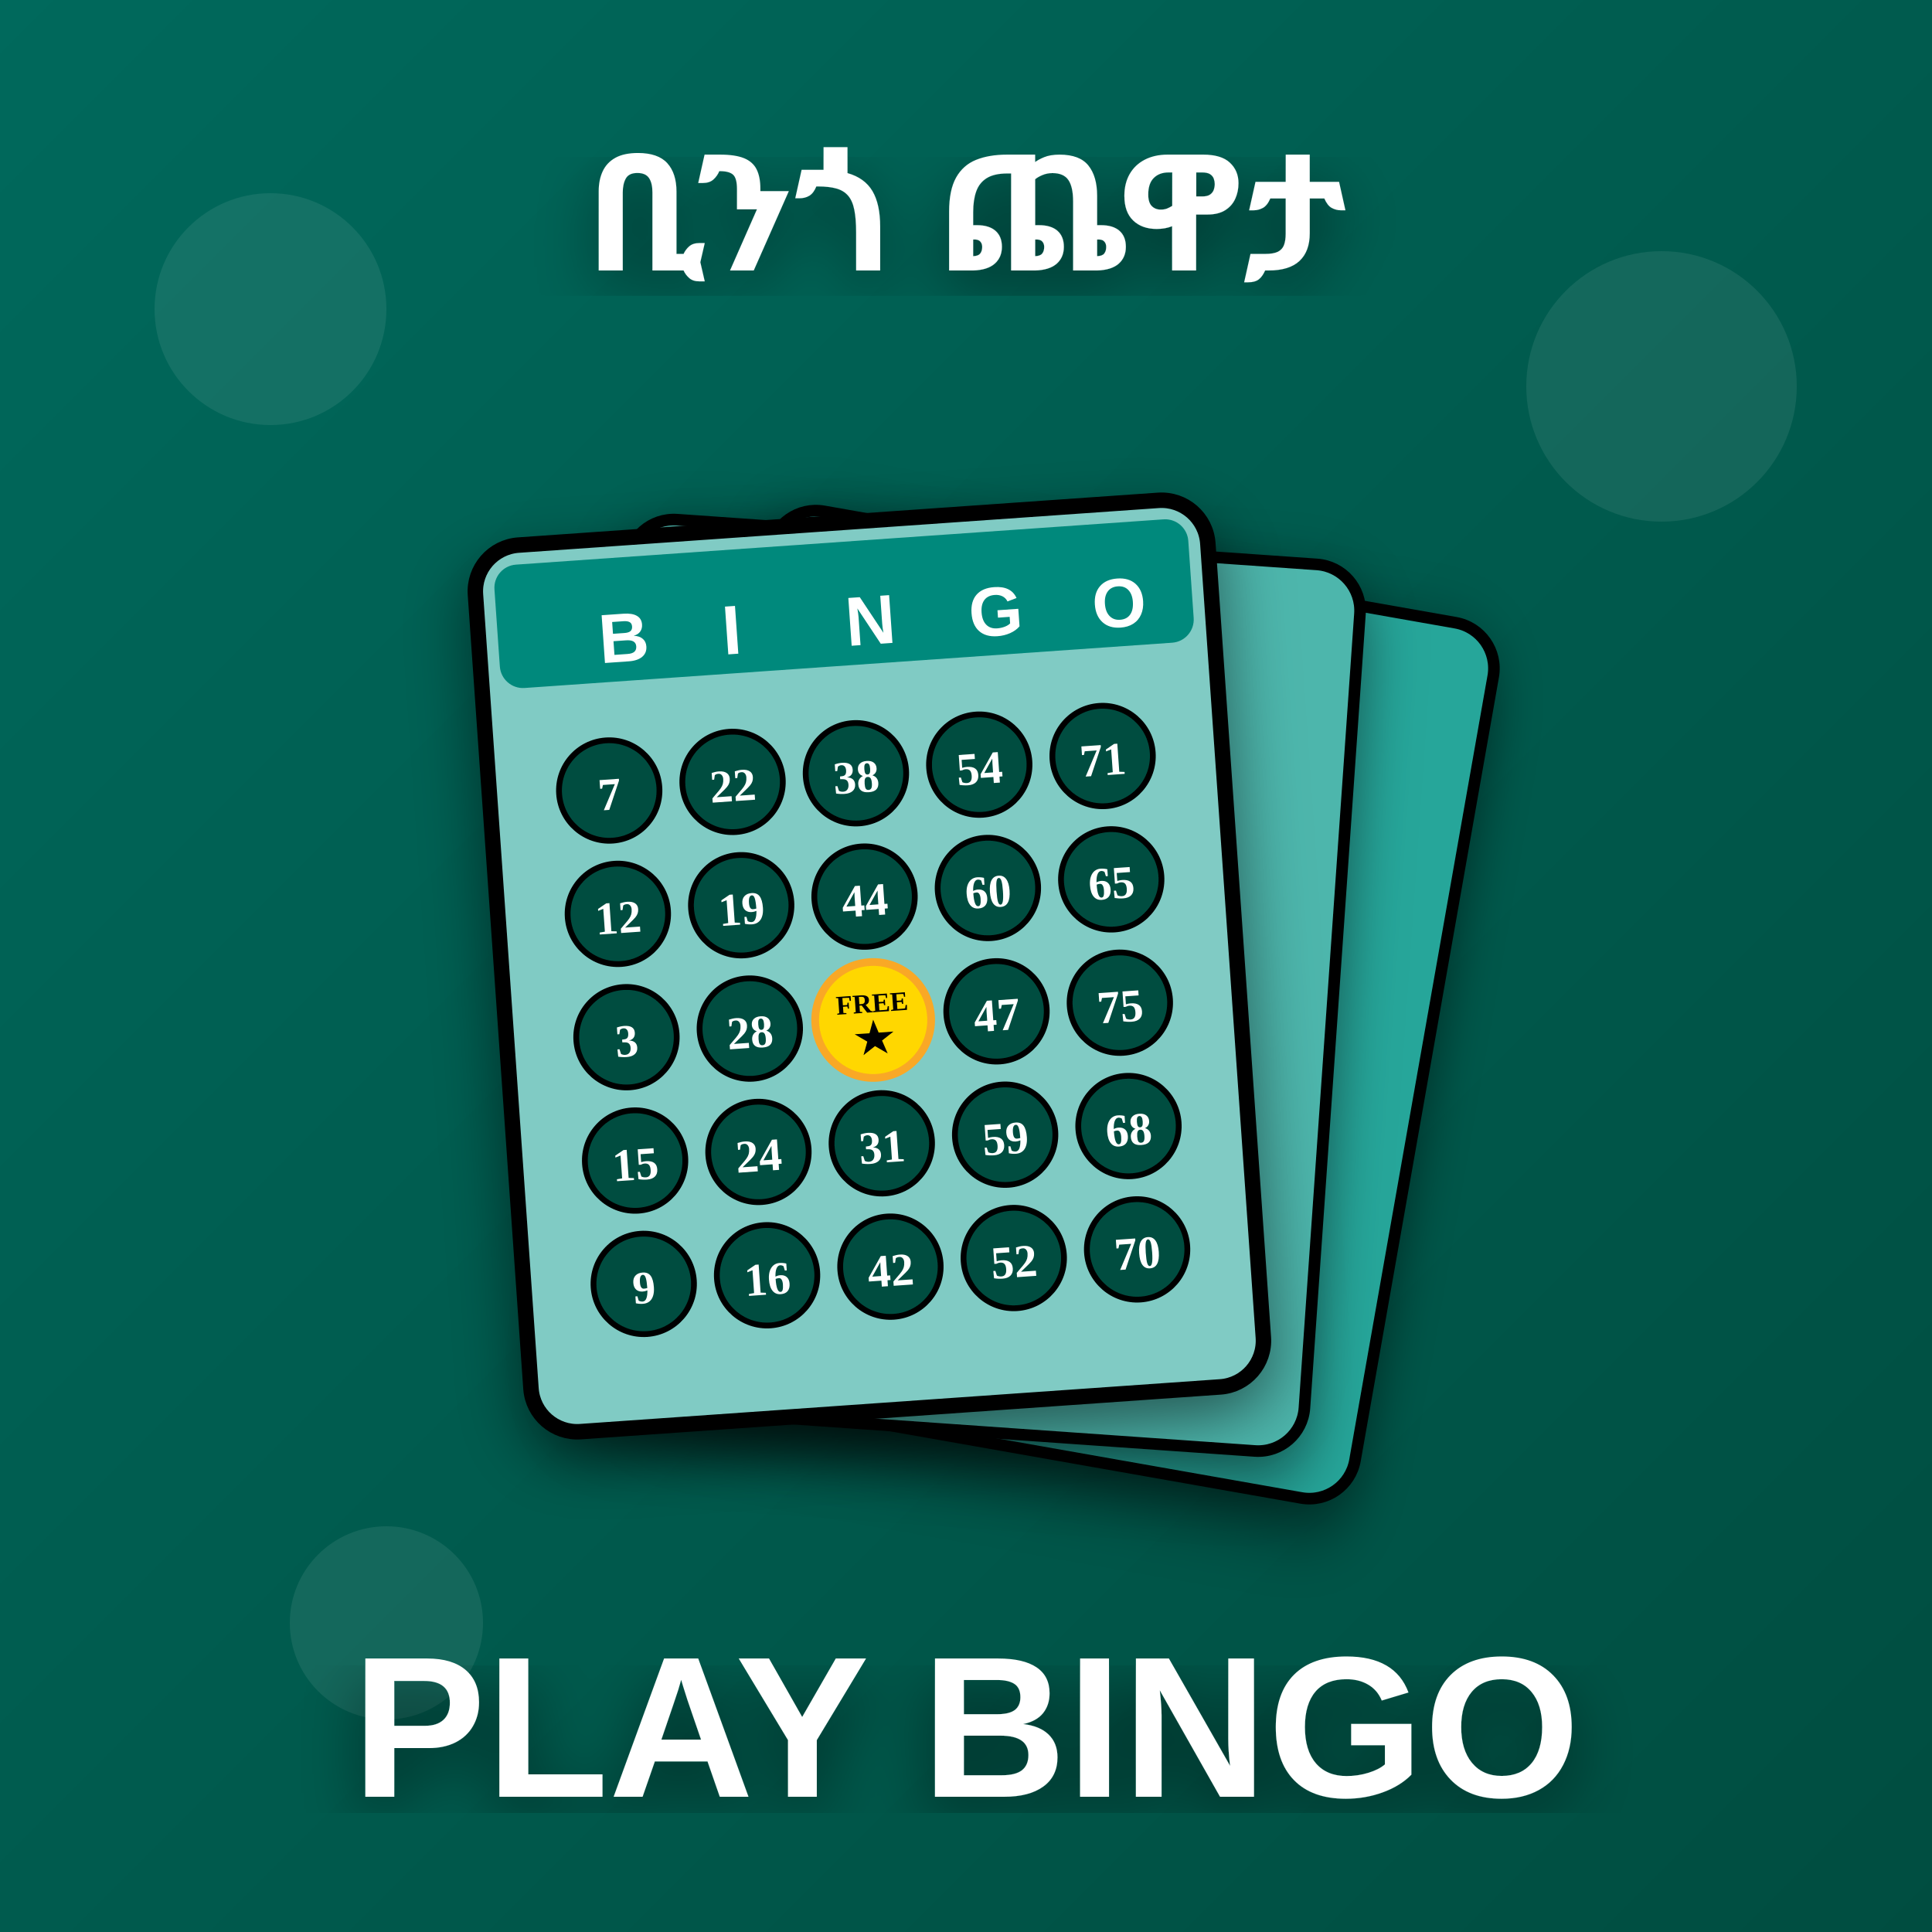
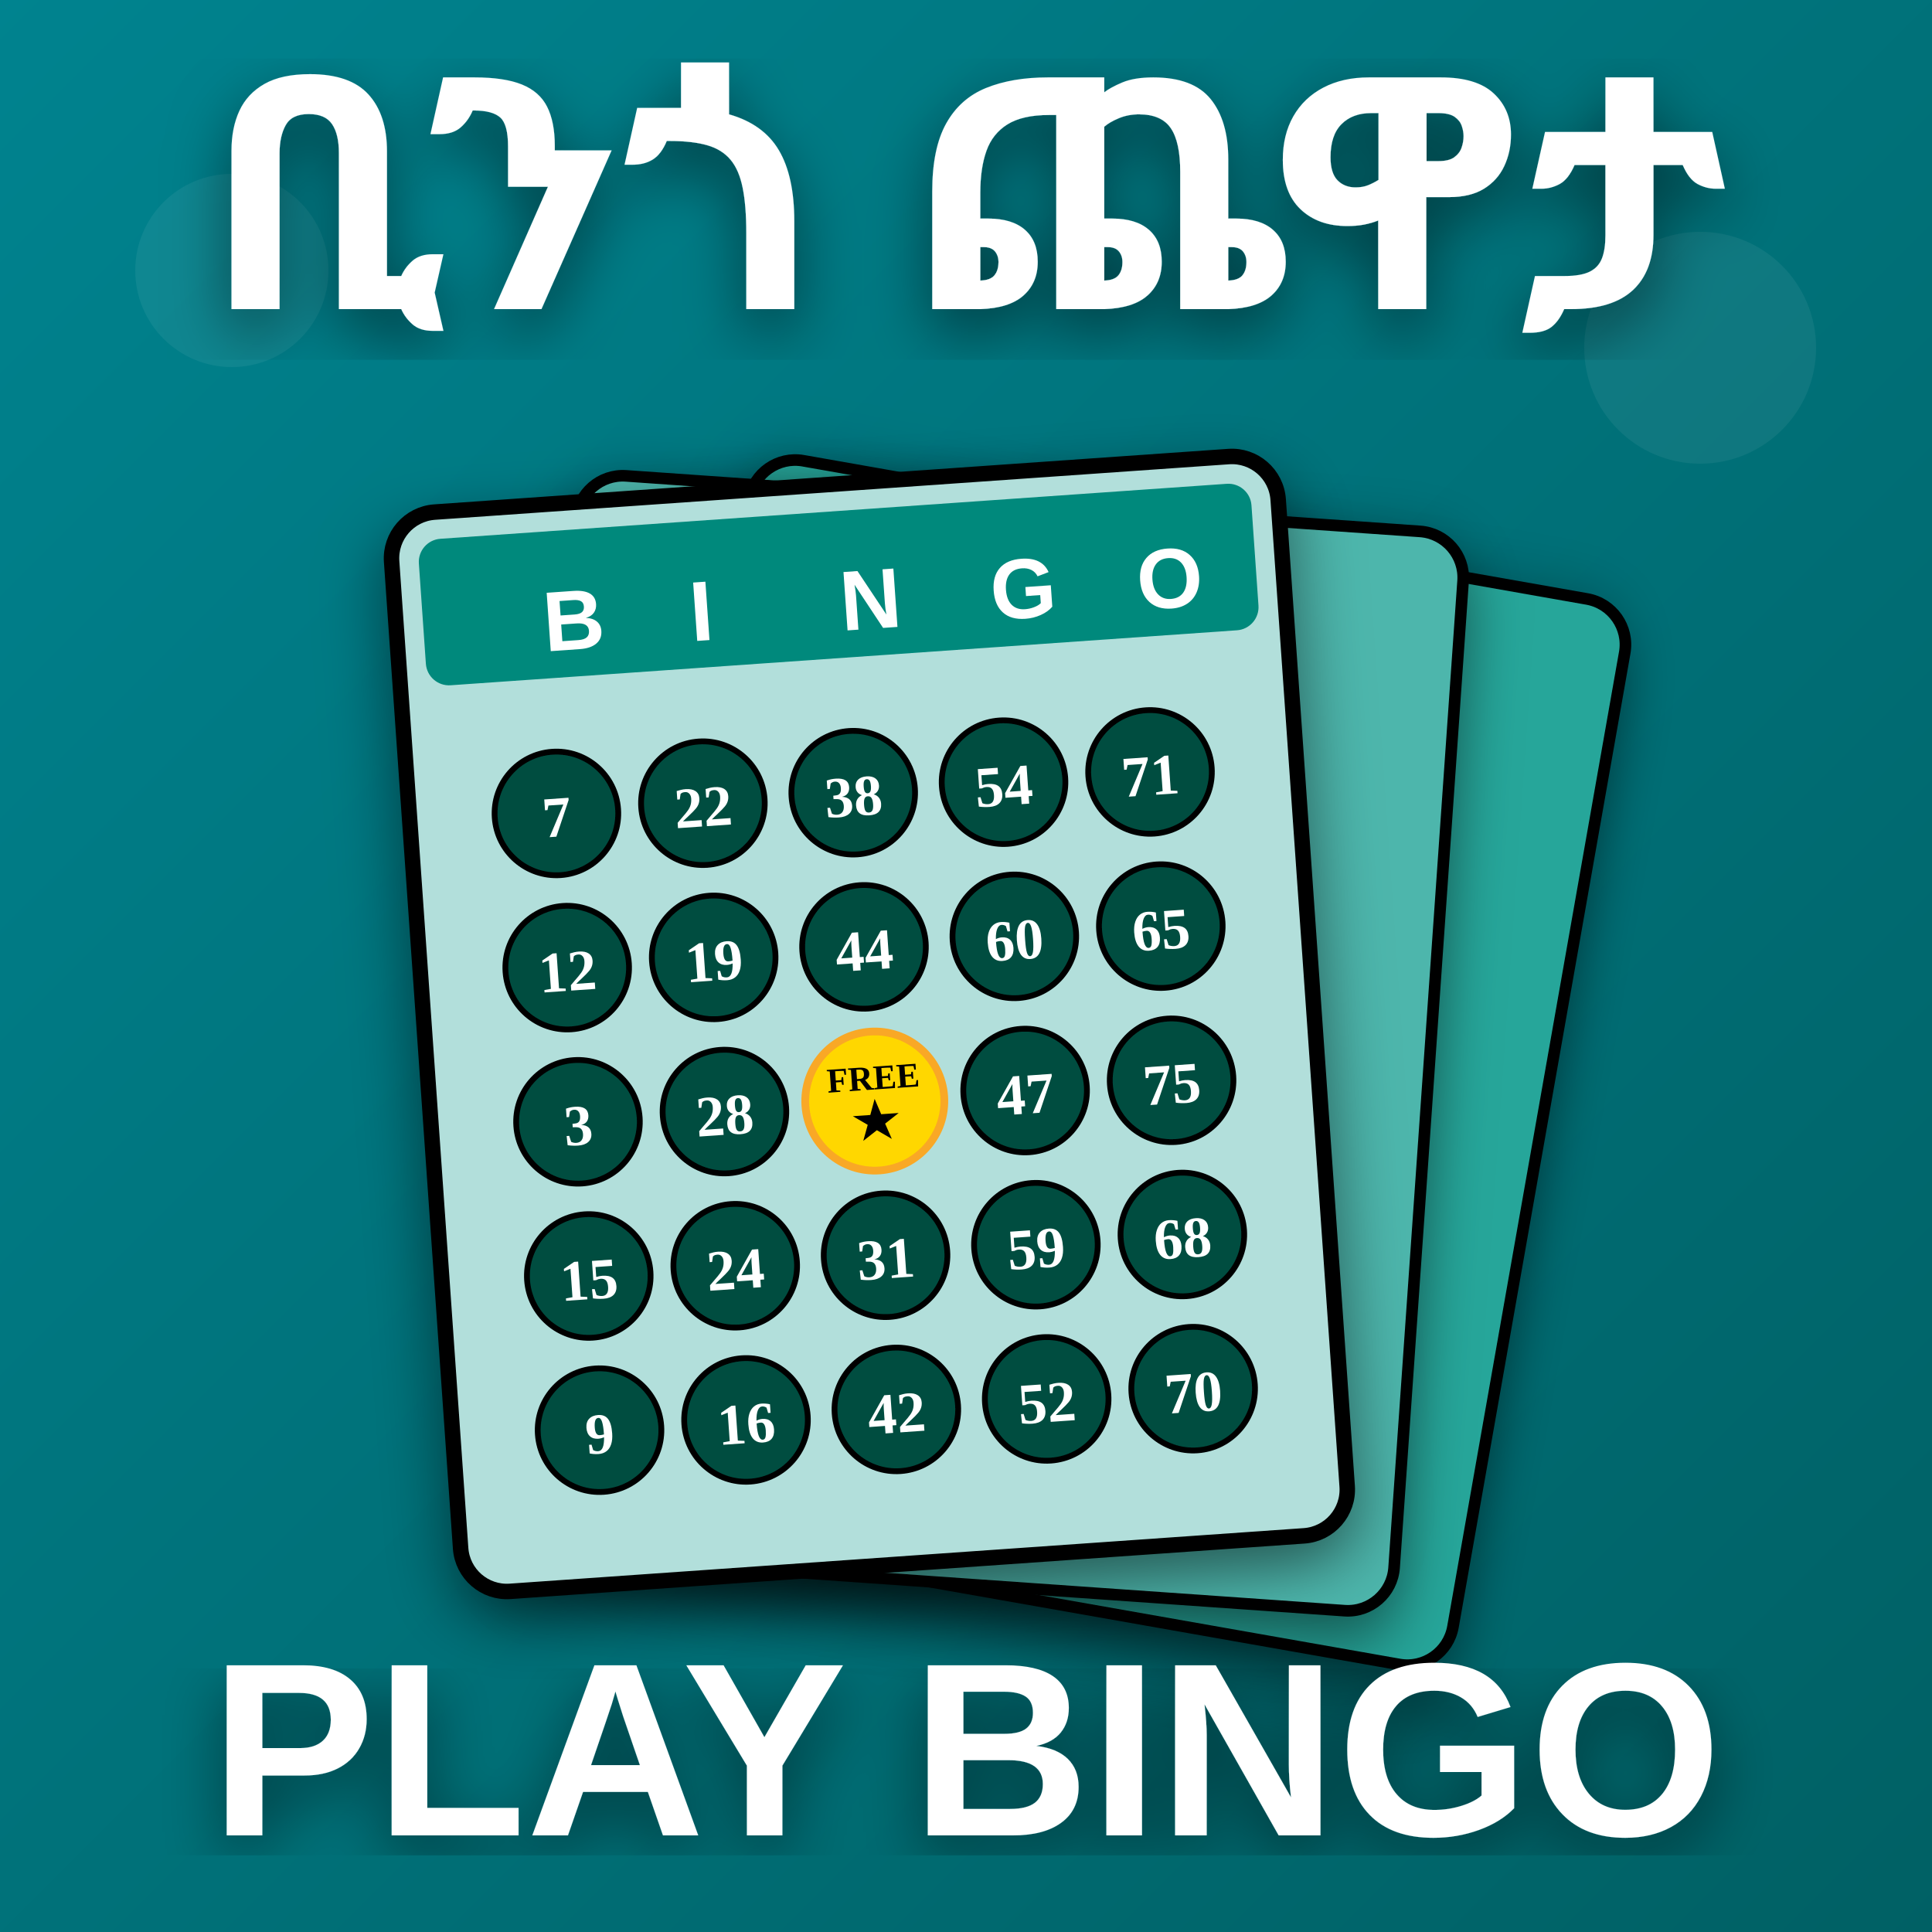
<svg xmlns="http://www.w3.org/2000/svg" viewBox="0 0 500 500" width="500" height="500">
  <defs>
-     <linearGradient id="bg11" x1="0%" y1="0%" x2="100%" y2="100%">
-       <stop offset="0%" stop-color="#00695c" />
-       <stop offset="100%" stop-color="#004d40" />
+     <linearGradient id="bg6" x1="0%" y1="0%" x2="100%" y2="100%">
+       <stop offset="0%" stop-color="#00838f" />
+       <stop offset="100%" stop-color="#006064" />
    </linearGradient>
-     <filter id="shadow11">
+     <filter id="shadow6">
      <feDropShadow dx="0" dy="6" stdDeviation="8" flood-opacity="0.5" />
    </filter>
  </defs>
-   <rect width="500" height="500" fill="url(#bg11)" />
-   <circle cx="70" cy="80" r="30" fill="#ffffff" opacity="0.08" />
-   <circle cx="430" cy="100" r="35" fill="#ffffff" opacity="0.08" />
-   <circle cx="100" cy="420" r="25" fill="#ffffff" opacity="0.08" />
-   <g transform="translate(275, 260) rotate(10)" filter="url(#shadow11)">
-     <rect x="-95" y="-115" width="190" height="230" rx="12" fill="#26a69a" stroke="#000000" stroke-width="3" />
+   <rect width="500" height="500" fill="url(#bg6)" />
+   <circle cx="60" cy="70" r="25" fill="#ffffff" opacity="0.06" />
+   <circle cx="440" cy="90" r="30" fill="#ffffff" opacity="0.06" />
+   <g transform="translate(285, 275) rotate(10)" filter="url(#shadow6)">
+     <rect x="-115" y="-140" width="230" height="280" rx="12" fill="#26a69a" stroke="#000000" stroke-width="3" />
  </g>
-   <g transform="translate(250, 255) rotate(4)" filter="url(#shadow11)">
-     <rect x="-95" y="-115" width="190" height="230" rx="12" fill="#4db6ac" stroke="#000000" stroke-width="3" />
+   <g transform="translate(255, 270) rotate(4)" filter="url(#shadow6)">
+     <rect x="-115" y="-140" width="230" height="280" rx="12" fill="#4db6ac" stroke="#000000" stroke-width="3" />
  </g>
-   <g transform="translate(225, 250) rotate(-4)" filter="url(#shadow11)">
-     <rect x="-95" y="-115" width="190" height="230" rx="12" fill="#80cbc4" stroke="#000000" stroke-width="4" />
-     <rect x="-90" y="-110" width="180" height="32" rx="6" fill="#00897b" />
-     <text x="-64" y="-83" font-family="Arial, sans-serif" font-size="18" font-weight="bold" fill="#ffffff">B</text>
-     <text x="-32" y="-83" font-family="Arial, sans-serif" font-size="18" font-weight="bold" fill="#ffffff">I</text>
-     <text x="0" y="-83" font-family="Arial, sans-serif" font-size="18" font-weight="bold" fill="#ffffff">N</text>
-     <text x="32" y="-83" font-family="Arial, sans-serif" font-size="18" font-weight="bold" fill="#ffffff">G</text>
-     <text x="64" y="-83" font-family="Arial, sans-serif" font-size="18" font-weight="bold" fill="#ffffff">O</text>
-     <circle cx="-64" cy="-50" r="13" fill="#004d40" stroke="#000000" stroke-width="1.5" />
-     <text x="-64" y="-45" font-size="12" font-weight="bold" fill="#ffffff" text-anchor="middle">7</text>
-     <circle cx="-32" cy="-50" r="13" fill="#004d40" stroke="#000000" stroke-width="1.5" />
-     <text x="-32" y="-45" font-size="12" font-weight="bold" fill="#ffffff" text-anchor="middle">22</text>
-     <circle cx="0" cy="-50" r="13" fill="#004d40" stroke="#000000" stroke-width="1.5" />
-     <text x="0" y="-45" font-size="12" font-weight="bold" fill="#ffffff" text-anchor="middle">38</text>
-     <circle cx="32" cy="-50" r="13" fill="#004d40" stroke="#000000" stroke-width="1.5" />
-     <text x="32" y="-45" font-size="12" font-weight="bold" fill="#ffffff" text-anchor="middle">54</text>
-     <circle cx="64" cy="-50" r="13" fill="#004d40" stroke="#000000" stroke-width="1.5" />
-     <text x="64" y="-45" font-size="12" font-weight="bold" fill="#ffffff" text-anchor="middle">71</text>
-     <circle cx="-64" cy="-18" r="13" fill="#004d40" stroke="#000000" stroke-width="1.5" />
-     <text x="-64" y="-13" font-size="12" font-weight="bold" fill="#ffffff" text-anchor="middle">12</text>
-     <circle cx="-32" cy="-18" r="13" fill="#004d40" stroke="#000000" stroke-width="1.5" />
-     <text x="-32" y="-13" font-size="12" font-weight="bold" fill="#ffffff" text-anchor="middle">19</text>
-     <circle cx="0" cy="-18" r="13" fill="#004d40" stroke="#000000" stroke-width="1.5" />
-     <text x="0" y="-13" font-size="12" font-weight="bold" fill="#ffffff" text-anchor="middle">44</text>
-     <circle cx="32" cy="-18" r="13" fill="#004d40" stroke="#000000" stroke-width="1.5" />
-     <text x="32" y="-13" font-size="12" font-weight="bold" fill="#ffffff" text-anchor="middle">60</text>
-     <circle cx="64" cy="-18" r="13" fill="#004d40" stroke="#000000" stroke-width="1.5" />
-     <text x="64" y="-13" font-size="12" font-weight="bold" fill="#ffffff" text-anchor="middle">65</text>
-     <circle cx="-64" cy="14" r="13" fill="#004d40" stroke="#000000" stroke-width="1.5" />
-     <text x="-64" y="19" font-size="12" font-weight="bold" fill="#ffffff" text-anchor="middle">3</text>
-     <circle cx="-32" cy="14" r="13" fill="#004d40" stroke="#000000" stroke-width="1.5" />
-     <text x="-32" y="19" font-size="12" font-weight="bold" fill="#ffffff" text-anchor="middle">28</text>
-     <circle cx="0" cy="14" r="15" fill="#ffd700" stroke="#f9a825" stroke-width="2" />
-     <text x="0" y="12" font-size="7" font-weight="bold" fill="#000000" text-anchor="middle">FREE</text>
-     <text x="0" y="22" font-size="11" font-weight="bold" fill="#000000" text-anchor="middle">★</text>
-     <circle cx="32" cy="14" r="13" fill="#004d40" stroke="#000000" stroke-width="1.5" />
-     <text x="32" y="19" font-size="12" font-weight="bold" fill="#ffffff" text-anchor="middle">47</text>
-     <circle cx="64" cy="14" r="13" fill="#004d40" stroke="#000000" stroke-width="1.5" />
-     <text x="64" y="19" font-size="12" font-weight="bold" fill="#ffffff" text-anchor="middle">75</text>
-     <circle cx="-64" cy="46" r="13" fill="#004d40" stroke="#000000" stroke-width="1.5" />
-     <text x="-64" y="51" font-size="12" font-weight="bold" fill="#ffffff" text-anchor="middle">15</text>
-     <circle cx="-32" cy="46" r="13" fill="#004d40" stroke="#000000" stroke-width="1.5" />
-     <text x="-32" y="51" font-size="12" font-weight="bold" fill="#ffffff" text-anchor="middle">24</text>
-     <circle cx="0" cy="46" r="13" fill="#004d40" stroke="#000000" stroke-width="1.5" />
-     <text x="0" y="51" font-size="12" font-weight="bold" fill="#ffffff" text-anchor="middle">31</text>
-     <circle cx="32" cy="46" r="13" fill="#004d40" stroke="#000000" stroke-width="1.5" />
-     <text x="32" y="51" font-size="12" font-weight="bold" fill="#ffffff" text-anchor="middle">59</text>
-     <circle cx="64" cy="46" r="13" fill="#004d40" stroke="#000000" stroke-width="1.5" />
-     <text x="64" y="51" font-size="12" font-weight="bold" fill="#ffffff" text-anchor="middle">68</text>
-     <circle cx="-64" cy="78" r="13" fill="#004d40" stroke="#000000" stroke-width="1.5" />
-     <text x="-64" y="83" font-size="12" font-weight="bold" fill="#ffffff" text-anchor="middle">9</text>
-     <circle cx="-32" cy="78" r="13" fill="#004d40" stroke="#000000" stroke-width="1.5" />
-     <text x="-32" y="83" font-size="12" font-weight="bold" fill="#ffffff" text-anchor="middle">16</text>
-     <circle cx="0" cy="78" r="13" fill="#004d40" stroke="#000000" stroke-width="1.5" />
-     <text x="0" y="83" font-size="12" font-weight="bold" fill="#ffffff" text-anchor="middle">42</text>
-     <circle cx="32" cy="78" r="13" fill="#004d40" stroke="#000000" stroke-width="1.5" />
-     <text x="32" y="83" font-size="12" font-weight="bold" fill="#ffffff" text-anchor="middle">52</text>
-     <circle cx="64" cy="78" r="13" fill="#004d40" stroke="#000000" stroke-width="1.5" />
-     <text x="64" y="83" font-size="12" font-weight="bold" fill="#ffffff" text-anchor="middle">70</text>
+   <g transform="translate(225, 265) rotate(-4)" filter="url(#shadow6)">
+     <rect x="-115" y="-140" width="230" height="280" rx="12" fill="#b2dfdb" stroke="#000000" stroke-width="4" />
+     <rect x="-108" y="-133" width="216" height="38" rx="6" fill="#00897b" />
+     <text x="-77" y="-102" font-family="Arial, sans-serif" font-size="22" font-weight="bold" fill="#ffffff">B</text>
+     <text x="-39" y="-102" font-family="Arial, sans-serif" font-size="22" font-weight="bold" fill="#ffffff">I</text>
+     <text x="0" y="-102" font-family="Arial, sans-serif" font-size="22" font-weight="bold" fill="#ffffff">N</text>
+     <text x="39" y="-102" font-family="Arial, sans-serif" font-size="22" font-weight="bold" fill="#ffffff">G</text>
+     <text x="77" y="-102" font-family="Arial, sans-serif" font-size="22" font-weight="bold" fill="#ffffff">O</text>
+     <circle cx="-77" cy="-60" r="16" fill="#004d40" stroke="#000000" stroke-width="1.5" />
+     <text x="-77" y="-54" font-size="15" font-weight="bold" fill="#ffffff" text-anchor="middle">7</text>
+     <circle cx="-39" cy="-60" r="16" fill="#004d40" stroke="#000000" stroke-width="1.5" />
+     <text x="-39" y="-54" font-size="15" font-weight="bold" fill="#ffffff" text-anchor="middle">22</text>
+     <circle cx="0" cy="-60" r="16" fill="#004d40" stroke="#000000" stroke-width="1.5" />
+     <text x="0" y="-54" font-size="15" font-weight="bold" fill="#ffffff" text-anchor="middle">38</text>
+     <circle cx="39" cy="-60" r="16" fill="#004d40" stroke="#000000" stroke-width="1.5" />
+     <text x="39" y="-54" font-size="15" font-weight="bold" fill="#ffffff" text-anchor="middle">54</text>
+     <circle cx="77" cy="-60" r="16" fill="#004d40" stroke="#000000" stroke-width="1.5" />
+     <text x="77" y="-54" font-size="15" font-weight="bold" fill="#ffffff" text-anchor="middle">71</text>
+     <circle cx="-77" cy="-20" r="16" fill="#004d40" stroke="#000000" stroke-width="1.5" />
+     <text x="-77" y="-14" font-size="15" font-weight="bold" fill="#ffffff" text-anchor="middle">12</text>
+     <circle cx="-39" cy="-20" r="16" fill="#004d40" stroke="#000000" stroke-width="1.5" />
+     <text x="-39" y="-14" font-size="15" font-weight="bold" fill="#ffffff" text-anchor="middle">19</text>
+     <circle cx="0" cy="-20" r="16" fill="#004d40" stroke="#000000" stroke-width="1.5" />
+     <text x="0" y="-14" font-size="15" font-weight="bold" fill="#ffffff" text-anchor="middle">44</text>
+     <circle cx="39" cy="-20" r="16" fill="#004d40" stroke="#000000" stroke-width="1.5" />
+     <text x="39" y="-14" font-size="15" font-weight="bold" fill="#ffffff" text-anchor="middle">60</text>
+     <circle cx="77" cy="-20" r="16" fill="#004d40" stroke="#000000" stroke-width="1.5" />
+     <text x="77" y="-14" font-size="15" font-weight="bold" fill="#ffffff" text-anchor="middle">65</text>
+     <circle cx="-77" cy="20" r="16" fill="#004d40" stroke="#000000" stroke-width="1.5" />
+     <text x="-77" y="26" font-size="15" font-weight="bold" fill="#ffffff" text-anchor="middle">3</text>
+     <circle cx="-39" cy="20" r="16" fill="#004d40" stroke="#000000" stroke-width="1.5" />
+     <text x="-39" y="26" font-size="15" font-weight="bold" fill="#ffffff" text-anchor="middle">28</text>
+     <circle cx="0" cy="20" r="18" fill="#ffd700" stroke="#f9a825" stroke-width="2" />
+     <text x="0" y="17" font-size="9" font-weight="bold" fill="#000000" text-anchor="middle">FREE</text>
+     <text x="0" y="29" font-size="13" font-weight="bold" fill="#000000" text-anchor="middle">★</text>
+     <circle cx="39" cy="20" r="16" fill="#004d40" stroke="#000000" stroke-width="1.5" />
+     <text x="39" y="26" font-size="15" font-weight="bold" fill="#ffffff" text-anchor="middle">47</text>
+     <circle cx="77" cy="20" r="16" fill="#004d40" stroke="#000000" stroke-width="1.5" />
+     <text x="77" y="26" font-size="15" font-weight="bold" fill="#ffffff" text-anchor="middle">75</text>
+     <circle cx="-77" cy="60" r="16" fill="#004d40" stroke="#000000" stroke-width="1.5" />
+     <text x="-77" y="66" font-size="15" font-weight="bold" fill="#ffffff" text-anchor="middle">15</text>
+     <circle cx="-39" cy="60" r="16" fill="#004d40" stroke="#000000" stroke-width="1.5" />
+     <text x="-39" y="66" font-size="15" font-weight="bold" fill="#ffffff" text-anchor="middle">24</text>
+     <circle cx="0" cy="60" r="16" fill="#004d40" stroke="#000000" stroke-width="1.5" />
+     <text x="0" y="66" font-size="15" font-weight="bold" fill="#ffffff" text-anchor="middle">31</text>
+     <circle cx="39" cy="60" r="16" fill="#004d40" stroke="#000000" stroke-width="1.5" />
+     <text x="39" y="66" font-size="15" font-weight="bold" fill="#ffffff" text-anchor="middle">59</text>
+     <circle cx="77" cy="60" r="16" fill="#004d40" stroke="#000000" stroke-width="1.5" />
+     <text x="77" y="66" font-size="15" font-weight="bold" fill="#ffffff" text-anchor="middle">68</text>
+     <circle cx="-77" cy="100" r="16" fill="#004d40" stroke="#000000" stroke-width="1.5" />
+     <text x="-77" y="106" font-size="15" font-weight="bold" fill="#ffffff" text-anchor="middle">9</text>
+     <circle cx="-39" cy="100" r="16" fill="#004d40" stroke="#000000" stroke-width="1.5" />
+     <text x="-39" y="106" font-size="15" font-weight="bold" fill="#ffffff" text-anchor="middle">16</text>
+     <circle cx="0" cy="100" r="16" fill="#004d40" stroke="#000000" stroke-width="1.5" />
+     <text x="0" y="106" font-size="15" font-weight="bold" fill="#ffffff" text-anchor="middle">42</text>
+     <circle cx="39" cy="100" r="16" fill="#004d40" stroke="#000000" stroke-width="1.5" />
+     <text x="39" y="106" font-size="15" font-weight="bold" fill="#ffffff" text-anchor="middle">52</text>
+     <circle cx="77" cy="100" r="16" fill="#004d40" stroke="#000000" stroke-width="1.5" />
+     <text x="77" y="106" font-size="15" font-weight="bold" fill="#ffffff" text-anchor="middle">70</text>
  </g>
-   <text x="250" y="70" font-family="Arial, sans-serif" font-size="42" font-weight="bold" fill="#ffffff" text-anchor="middle" filter="url(#shadow11)">ቢንጎ ጨዋታ</text>
-   <text x="250" y="465" font-family="Arial, sans-serif" font-size="52" font-weight="bold" fill="#ffffff" text-anchor="middle" filter="url(#shadow11)">PLAY BINGO</text>
+   <text x="250" y="80" font-family="Arial, sans-serif" font-size="84" font-weight="bold" fill="#ffffff" text-anchor="middle" filter="url(#shadow6)">ቢንጎ ጨዋታ</text>
+   <text x="250" y="475" font-family="Arial, sans-serif" font-size="64" font-weight="bold" fill="#ffffff" text-anchor="middle" filter="url(#shadow6)">PLAY BINGO</text>
</svg>
